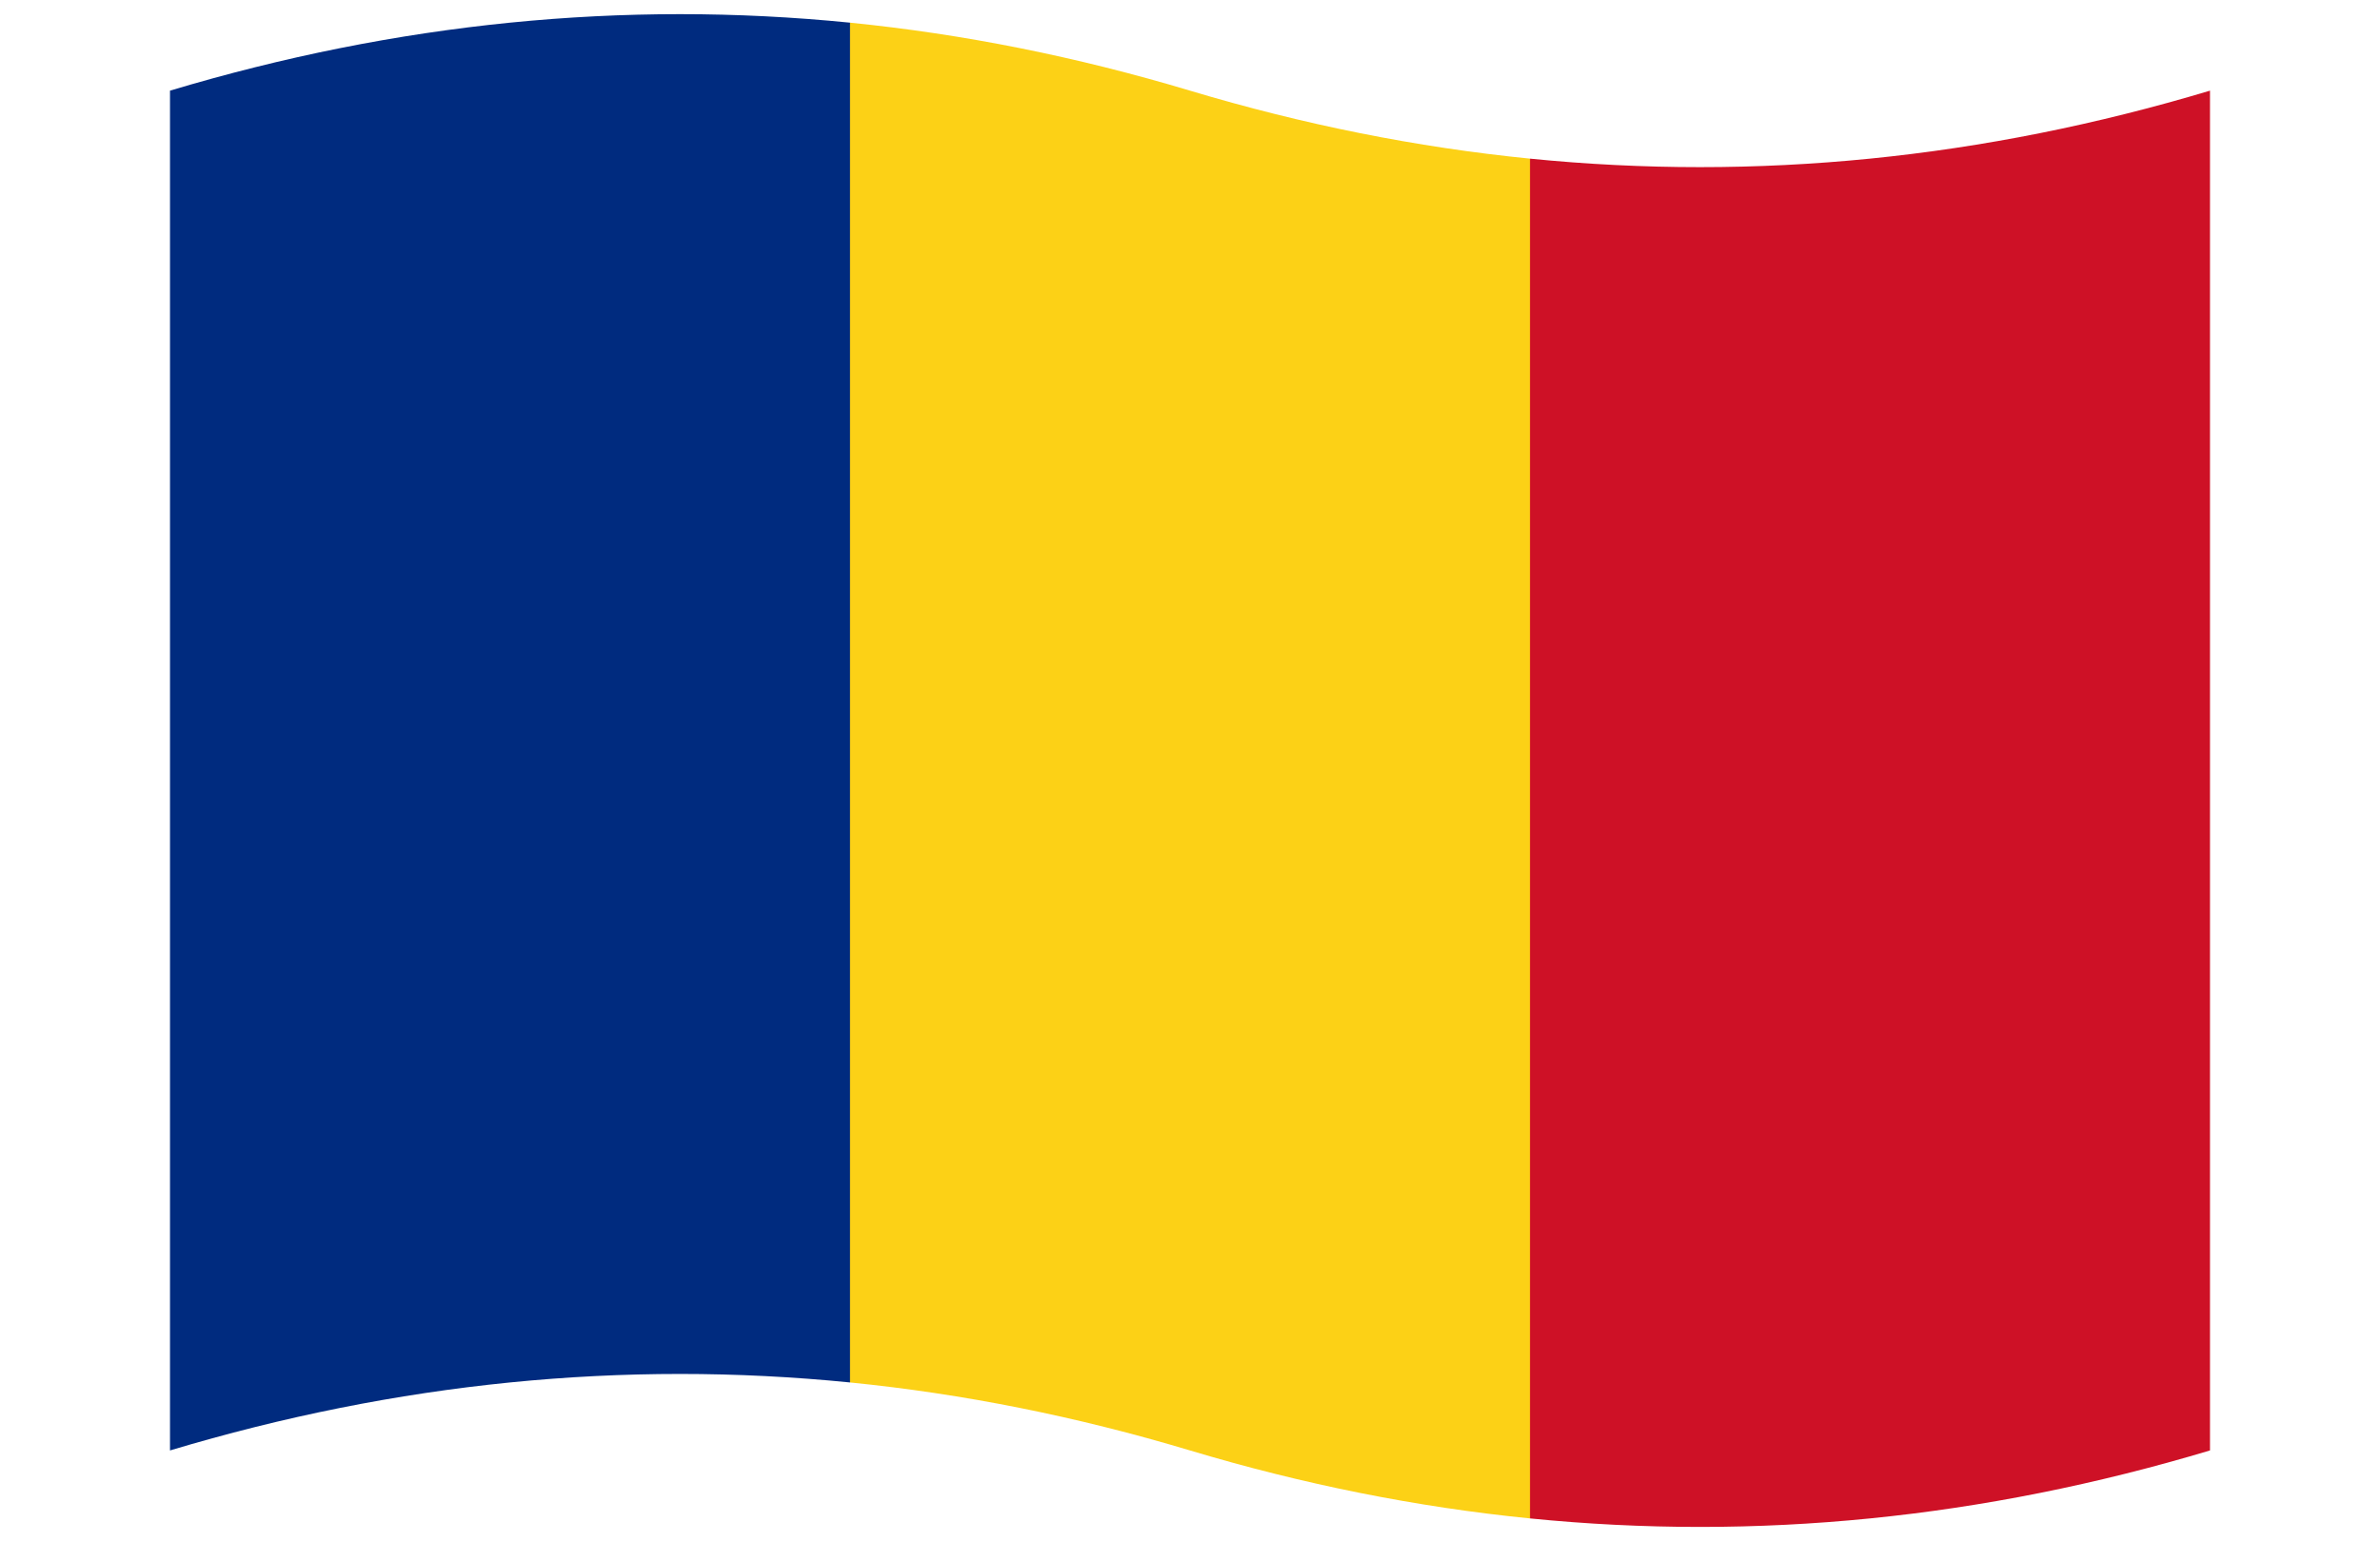
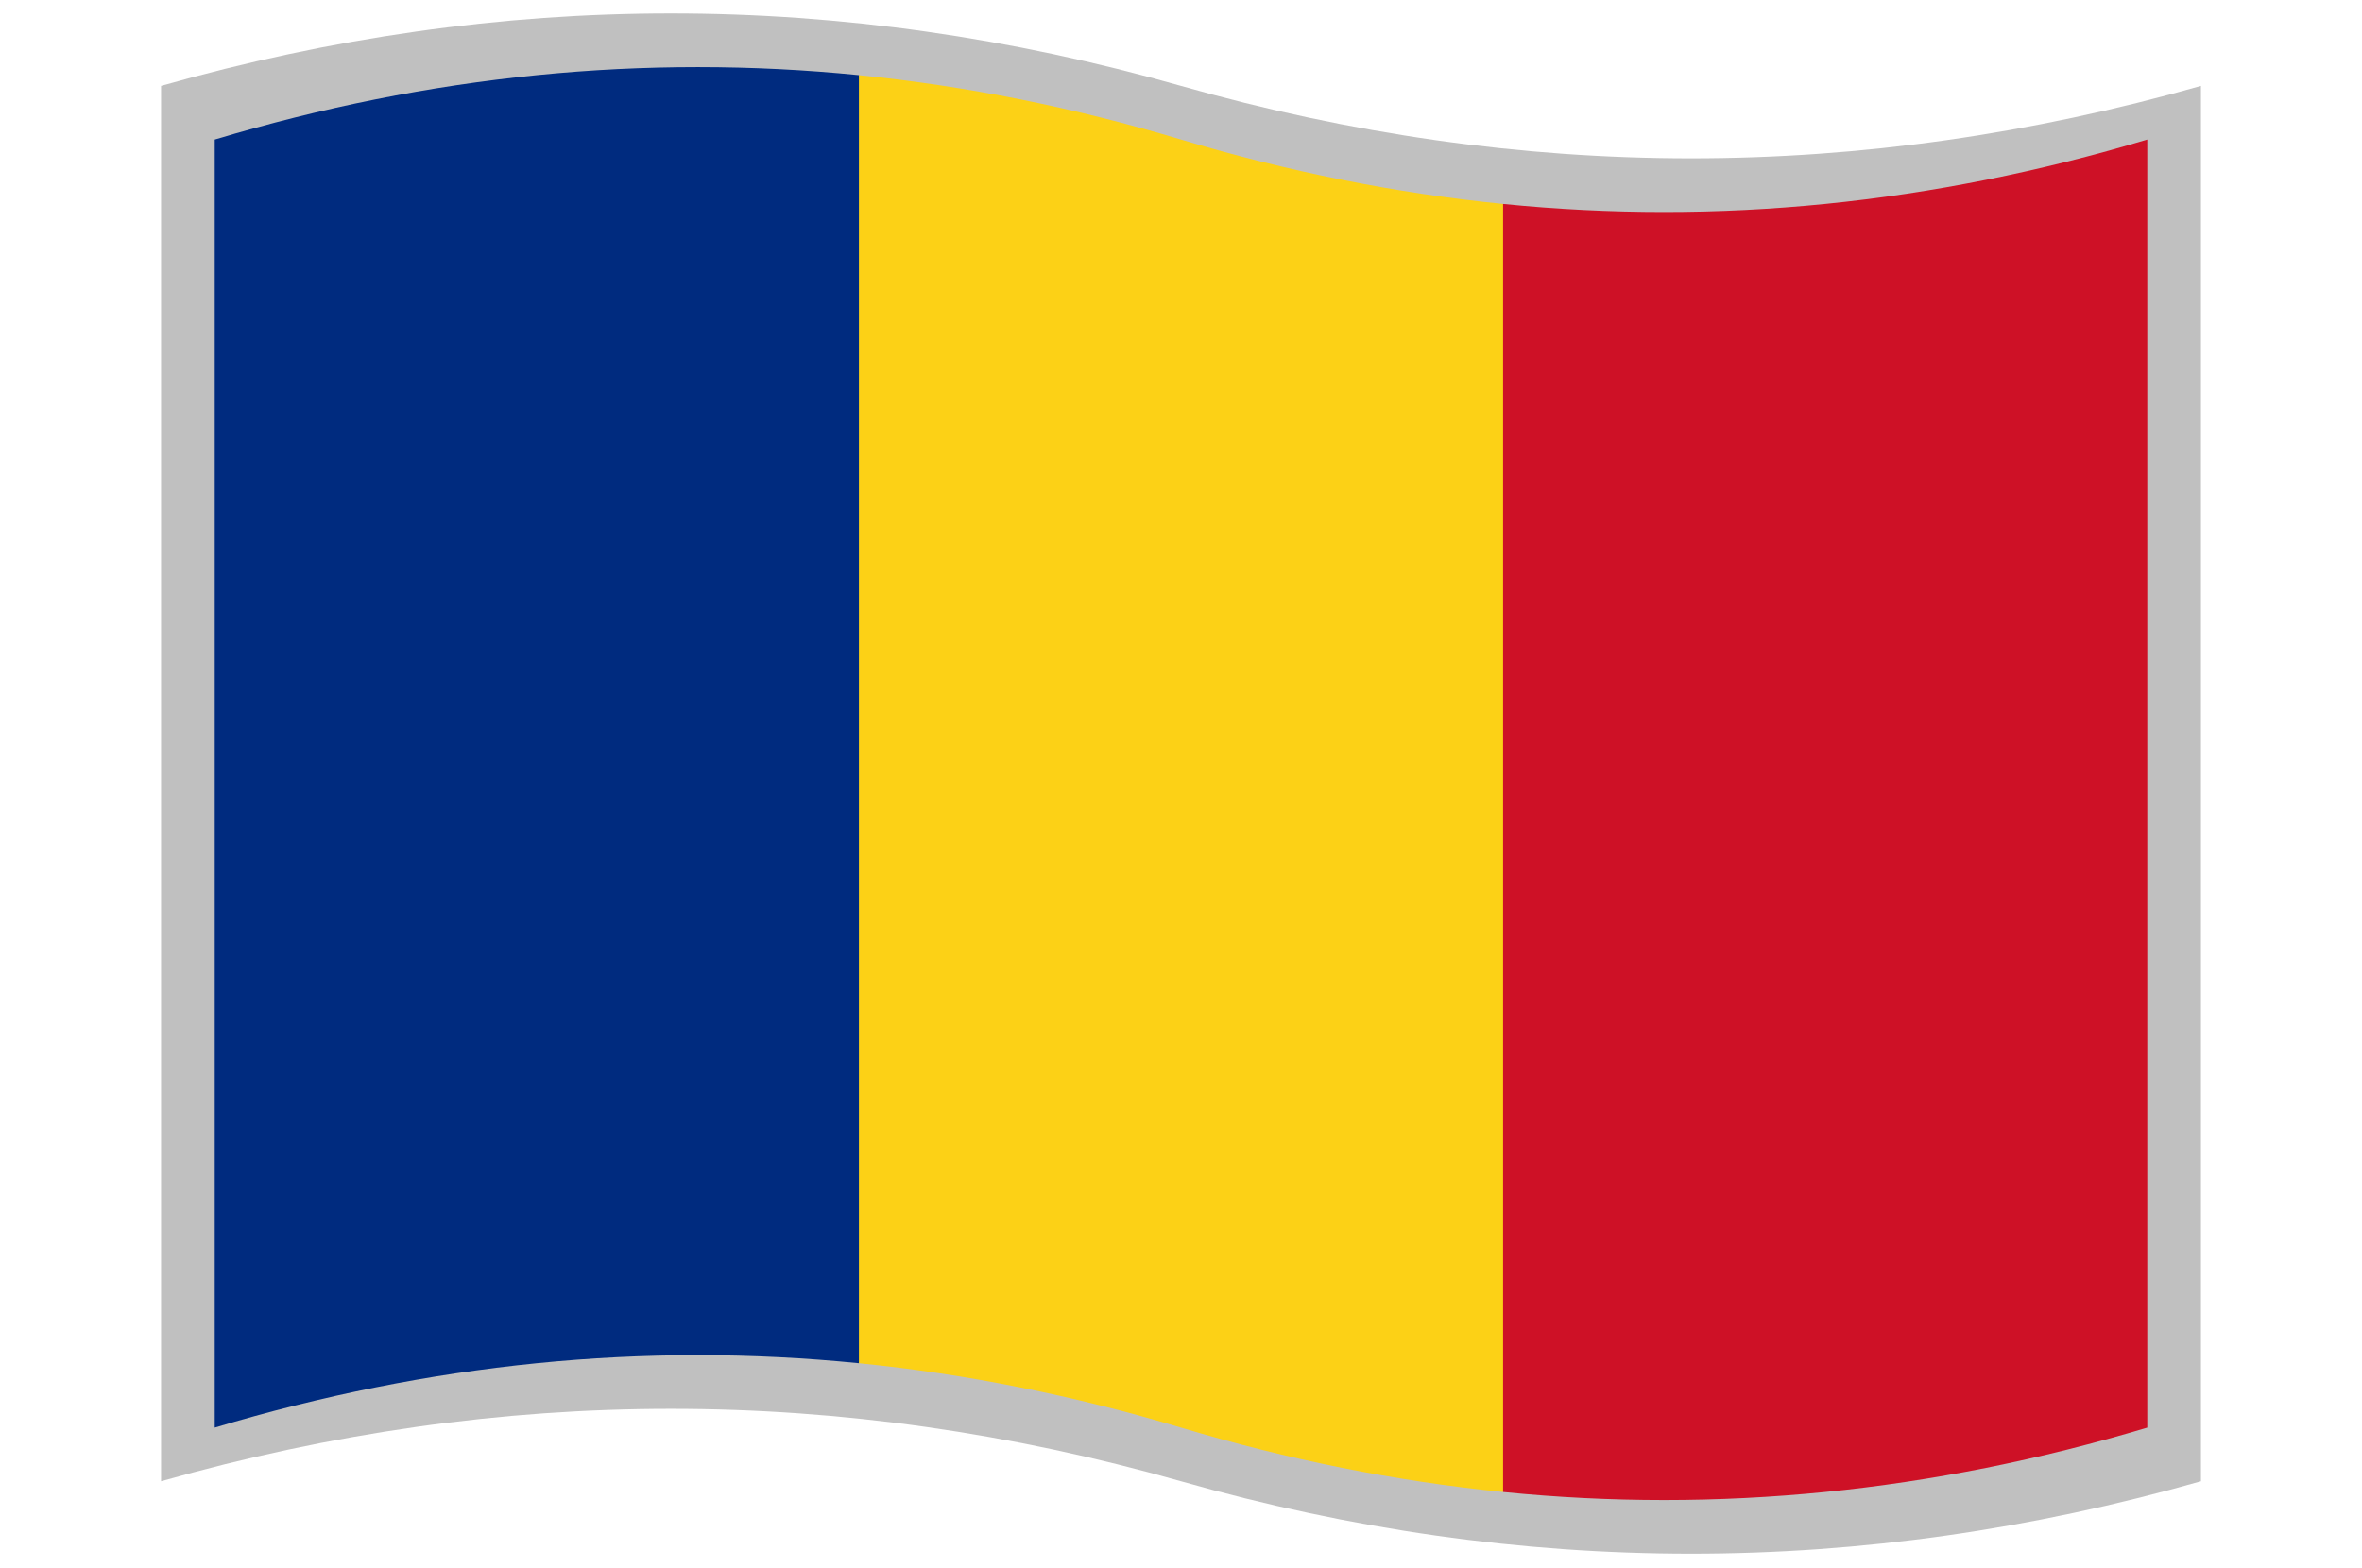
- <svg xmlns="http://www.w3.org/2000/svg" version="1.1" viewBox="0 0 420 272">
+ <svg xmlns="http://www.w3.org/2000/svg" version="1.1" viewBox="-10 -10 440 292">
+   <path fill="#c0c0c0" d="M20 6q95 -27 190 0t190 0v260q-95 27 -190 0t-190 0z" />
  <path fill="#002b7f" d="M30 16q60 -18 120 -12l60 120l-60 120q-60 -6 -120 12z" />
  <path fill="#fcd116" d="M150 4q30 3 60 12t60 12l60 120l-60 120q-30 -3 -60 -12t-60 -12z" />
  <path fill="#ce1126" d="M270 28q60 6 120 -12v240q-60 18 -120 12z" />
</svg>
